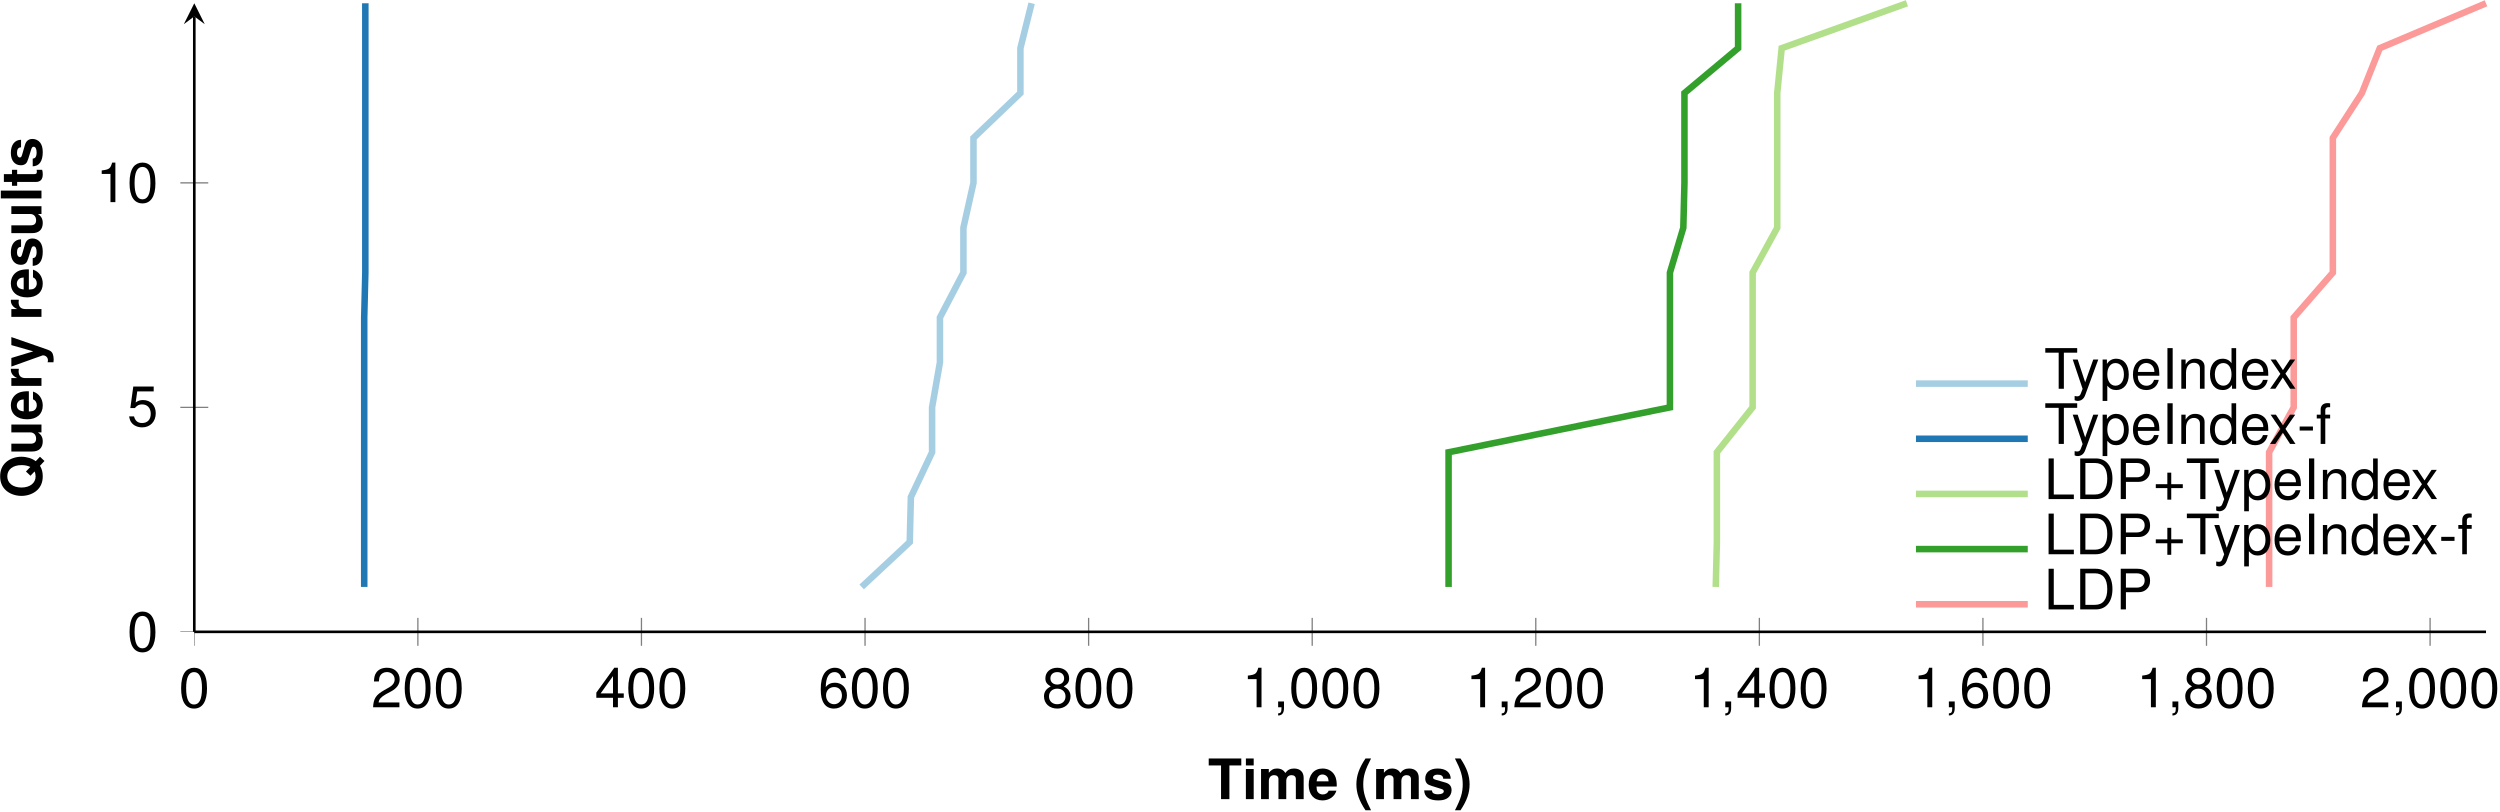
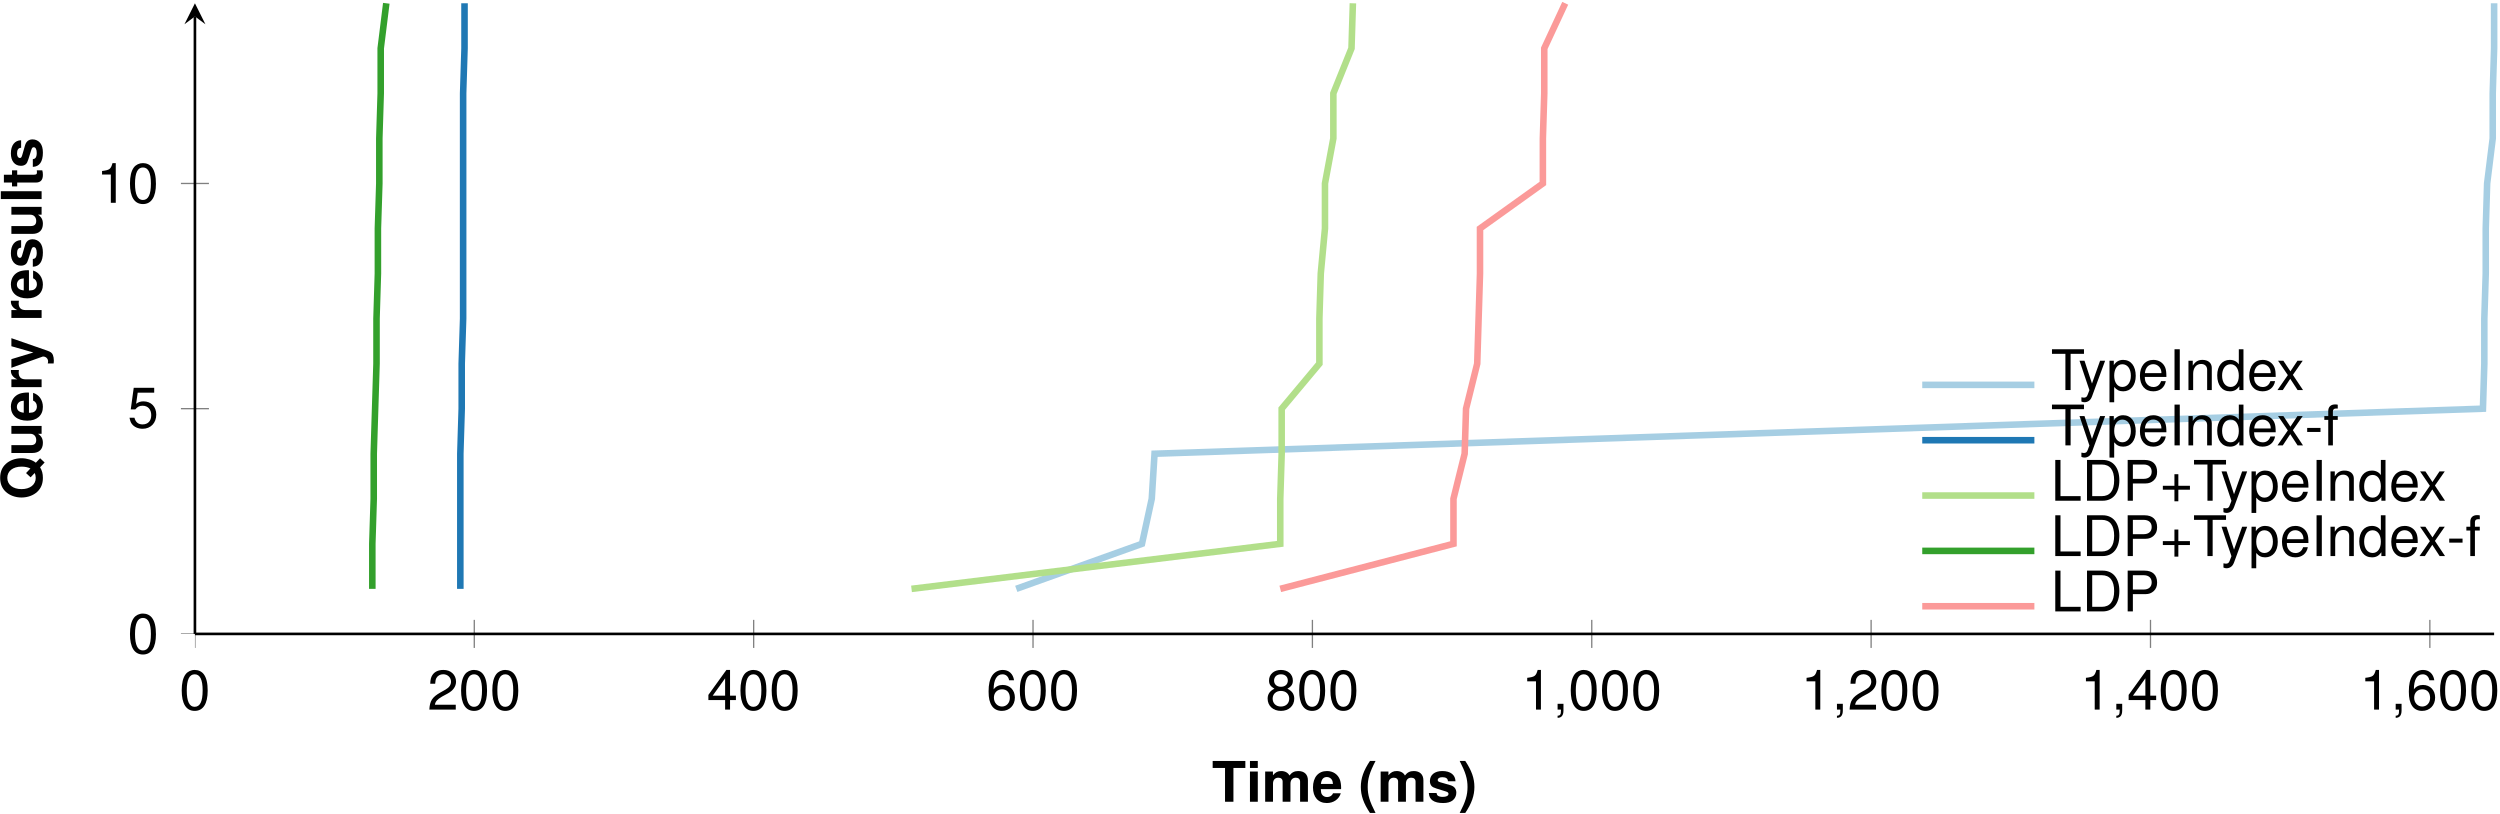
- <svg xmlns="http://www.w3.org/2000/svg" xmlns:xlink="http://www.w3.org/1999/xlink" version="1.1" width="380.393pt" height="123.44pt" viewBox="3.156 -126.541 380.393 123.44">
+ <svg xmlns="http://www.w3.org/2000/svg" xmlns:xlink="http://www.w3.org/1999/xlink" version="1.1" width="379.151pt" height="123.44pt" viewBox="3.156 -126.541 379.151 123.44">
  <defs>
    <clipPath id="clip1">
-       <path d="M32.719 111.34H381.418V-267.785H32.719" />
+       <path d="M32.719 111.34H381.414V-267.785H32.719" />
    </clipPath>
    <clipPath id="clip2">
-       <path d="M-109.043-30.402V-126.043H523.18V-30.402" />
+       <path d="M-109.019-30.402V-126.043H523.153V-30.402" />
    </clipPath>
    <path id="g1-40" d="M1.723-6.186C.747-4.718 .339-3.547 .339-2.249C.339-.942 .747 .229 1.723 1.697H2.571C1.672-.051 1.383-1.001 1.383-2.249C1.383-3.488 1.672-4.455 2.571-6.186H1.723Z" />
    <path id="g1-41" d="M1.035 1.697C2.011 .229 2.419-.942 2.419-2.24C2.419-3.547 2.011-4.718 1.035-6.186H.187C1.086-4.438 1.375-3.488 1.375-2.24C1.375-1.001 1.086-.034 .187 1.697H1.035Z" />
    <path id="g1-81" d="M5.643-.874C6.059-1.383 6.322-2.232 6.322-3.064C6.322-3.972 6-4.846 5.457-5.431C4.922-6.008 4.226-6.288 3.344-6.288S1.765-6.008 1.23-5.431C.687-4.846 .365-3.972 .365-3.047S.687-1.247 1.23-.662C1.765-.085 2.469 .195 3.344 .195C3.98 .195 4.455 .068 4.947-.229L5.677 .458L6.322-.229L5.643-.874ZM4.073-2.359L3.428-1.672L4.082-1.052C3.887-.95 3.607-.891 3.335-.891C2.317-.891 1.638-1.748 1.638-3.047S2.317-5.202 3.344-5.202C4.379-5.202 5.049-4.353 5.049-3.038C5.049-2.529 4.956-2.071 4.769-1.697L4.073-2.359Z" />
    <path id="g1-84" d="M3.267-5.126H5.075V-6.186H.119V-5.126H1.994V0H3.267V-5.126Z" />
    <path id="g1-101" d="M4.447-1.918C4.455-2.02 4.455-2.062 4.455-2.122C4.455-2.58 4.387-3.004 4.277-3.327C3.972-4.158 3.233-4.659 2.308-4.659C.993-4.659 .187-3.708 .187-2.172C.187-.704 .984 .195 2.283 .195C3.31 .195 4.141-.39 4.404-1.29H3.233C3.089-.925 2.758-.713 2.325-.713C1.986-.713 1.714-.857 1.544-1.112C1.434-1.281 1.392-1.485 1.375-1.918H4.447ZM1.392-2.707C1.468-3.403 1.765-3.751 2.291-3.751C2.588-3.751 2.86-3.607 3.03-3.369C3.14-3.199 3.191-3.021 3.216-2.707H1.392Z" />
    <path id="g1-105" d="M1.757-4.583H.569V0H1.757V-4.583ZM1.757-6.186H.569V-5.126H1.757V-6.186Z" />
    <path id="g1-108" d="M1.757-6.186H.569V0H1.757V-6.186Z" />
    <path id="g1-109" d="M.509-4.583V0H1.697V-2.75C1.697-3.31 2.003-3.649 2.512-3.649C2.911-3.649 3.157-3.42 3.157-3.055V0H4.345V-2.75C4.345-3.31 4.65-3.649 5.16-3.649C5.558-3.649 5.805-3.42 5.805-3.055V0H6.993V-3.242C6.993-4.133 6.45-4.659 5.533-4.659C4.956-4.659 4.549-4.455 4.192-3.98C3.972-4.413 3.513-4.659 2.945-4.659C2.419-4.659 2.079-4.481 1.689-4.014V-4.583H.509Z" />
    <path id="g1-114" d="M.535-4.583V0H1.723V-2.436C1.723-3.131 2.071-3.479 2.767-3.479C2.894-3.479 2.979-3.471 3.14-3.445V-4.65C3.072-4.659 3.03-4.659 2.996-4.659C2.453-4.659 1.977-4.303 1.723-3.683V-4.583H.535Z" />
    <path id="g1-115" d="M4.286-3.106C4.269-4.073 3.522-4.659 2.291-4.659C1.129-4.659 .407-4.073 .407-3.131C.407-2.826 .501-2.563 .662-2.385C.823-2.223 .967-2.147 1.409-2.003L2.826-1.561C3.123-1.468 3.225-1.375 3.225-1.188C3.225-.908 2.894-.738 2.342-.738C2.037-.738 1.791-.798 1.638-.9C1.511-.993 1.46-1.086 1.409-1.332H.246C.28-.331 1.018 .195 2.41 .195C3.047 .195 3.53 .059 3.87-.212S4.413-.908 4.413-1.358C4.413-1.952 4.116-2.334 3.513-2.512L2.011-2.945C1.68-3.047 1.595-3.114 1.595-3.301C1.595-3.556 1.867-3.725 2.283-3.725C2.851-3.725 3.131-3.522 3.14-3.106H4.286Z" />
    <path id="g1-116" d="M2.554-4.489H1.892V-5.72H.704V-4.489H.119V-3.7H.704V-.883C.704-.161 1.086 .195 1.867 .195C2.13 .195 2.342 .17 2.554 .102V-.73C2.436-.713 2.368-.704 2.283-.704C1.969-.704 1.892-.798 1.892-1.205V-3.7H2.554V-4.489Z" />
    <path id="g1-117" d="M4.591 0V-4.583H3.403V-1.714C3.403-1.171 3.021-.815 2.444-.815C1.935-.815 1.68-1.086 1.68-1.638V-4.583H.492V-1.392C.492-.382 1.052 .195 2.028 .195C2.648 .195 3.064-.034 3.403-.543V0H4.591Z" />
    <path id="g1-121" d="M3.344-4.583L2.393-1.247L1.383-4.583H.076L1.782 .187V.195V.221C1.782 .653 1.46 .984 1.044 .984C.95 .984 .883 .976 .73 .933V1.825C.908 1.85 1.01 1.858 1.154 1.858C1.451 1.858 1.808 1.799 2.011 1.714C2.342 1.578 2.486 1.383 2.682 .84L4.566-4.583H3.344Z" />
    <path id="g3-43" d="M4.532-2.266H2.775V-4.022H2.181V-2.266H.424V-1.672H2.181V.085H2.775V-1.672H4.532V-2.266Z" />
    <path id="g3-44" d="M.738-.883V0H1.247V.153C1.247 .738 1.137 .908 .738 .925V1.247C1.332 1.247 1.629 .866 1.629 .136V-.883H.738Z" />
    <path id="g3-45" d="M2.41-2.648H.39V-2.037H2.41V-2.648Z" />
    <path id="g3-48" d="M2.334-6.017C1.774-6.017 1.264-5.771 .95-5.355C.56-4.829 .365-4.022 .365-2.911C.365-.883 1.044 .195 2.334 .195C3.607 .195 4.303-.883 4.303-2.86C4.303-4.031 4.116-4.812 3.717-5.355C3.403-5.779 2.902-6.017 2.334-6.017ZM2.334-5.355C3.14-5.355 3.539-4.54 3.539-2.928C3.539-1.222 3.148-.424 2.317-.424C1.528-.424 1.129-1.256 1.129-2.902S1.528-5.355 2.334-5.355Z" />
    <path id="g3-49" d="M2.198-4.286V0H2.945V-6.017H2.453C2.189-5.092 2.02-4.964 .866-4.82V-4.286H2.198Z" />
    <path id="g3-50" d="M4.294-.738H1.129C1.205-1.23 1.477-1.544 2.215-1.977L3.064-2.436C3.904-2.894 4.336-3.513 4.336-4.252C4.336-4.752 4.133-5.219 3.776-5.541S2.979-6.017 2.41-6.017C1.646-6.017 1.078-5.745 .747-5.236C.535-4.914 .441-4.54 .424-3.929H1.171C1.197-4.336 1.247-4.583 1.349-4.778C1.544-5.143 1.935-5.363 2.385-5.363C3.064-5.363 3.573-4.88 3.573-4.235C3.573-3.759 3.293-3.352 2.758-3.047L1.977-2.605C.721-1.892 .356-1.324 .289 0H4.294V-.738Z" />
    <path id="g3-52" d="M2.775-1.443V0H3.522V-1.443H4.413V-2.113H3.522V-6.017H2.97L.238-2.232V-1.443H2.775ZM2.775-2.113H.891L2.775-4.744V-2.113Z" />
    <path id="g3-53" d="M4.039-6.017H.933L.484-2.741H1.171C1.519-3.157 1.808-3.301 2.274-3.301C3.08-3.301 3.59-2.75 3.59-1.858C3.59-.993 3.089-.467 2.274-.467C1.621-.467 1.222-.798 1.044-1.477H.297C.399-.984 .484-.747 .662-.526C1.001-.068 1.612 .195 2.291 .195C3.505 .195 4.353-.687 4.353-1.96C4.353-3.148 3.564-3.963 2.41-3.963C1.986-3.963 1.646-3.853 1.298-3.598L1.536-5.278H4.039V-6.017Z" />
    <path id="g3-54" d="M4.226-4.447C4.082-5.431 3.437-6.017 2.52-6.017C1.858-6.017 1.264-5.694 .908-5.16C.535-4.574 .365-3.836 .365-2.741C.365-1.731 .518-1.086 .874-.552C1.197-.068 1.723 .195 2.385 .195C3.53 .195 4.353-.653 4.353-1.833C4.353-2.953 3.59-3.742 2.512-3.742C1.918-3.742 1.451-3.513 1.129-3.072C1.137-4.54 1.612-5.355 2.469-5.355C2.996-5.355 3.361-5.024 3.479-4.447H4.226ZM2.419-3.08C3.14-3.08 3.59-2.58 3.59-1.774C3.59-1.018 3.08-.467 2.393-.467C1.697-.467 1.171-1.044 1.171-1.816C1.171-2.563 1.68-3.08 2.419-3.08Z" />
    <path id="g3-56" d="M3.318-3.165C3.938-3.539 4.141-3.844 4.141-4.413C4.141-5.355 3.403-6.017 2.334-6.017C1.273-6.017 .526-5.355 .526-4.413C.526-3.853 .73-3.547 1.341-3.165C.653-2.834 .314-2.334 .314-1.672C.314-.569 1.146 .195 2.334 .195S4.353-.569 4.353-1.663C4.353-2.334 4.014-2.834 3.318-3.165ZM2.334-5.355C2.97-5.355 3.378-4.981 3.378-4.396C3.378-3.836 2.962-3.462 2.334-3.462S1.29-3.836 1.29-4.404C1.29-4.981 1.706-5.355 2.334-5.355ZM2.334-2.834C3.08-2.834 3.59-2.359 3.59-1.655C3.59-.942 3.08-.467 2.317-.467C1.587-.467 1.078-.95 1.078-1.655S1.587-2.834 2.334-2.834Z" />
    <path id="g3-68" d="M.755 0H3.14C4.701 0 5.66-1.171 5.66-3.097C5.66-5.015 4.71-6.186 3.14-6.186H.755V0ZM1.544-.696V-5.491H3.004C4.226-5.491 4.871-4.667 4.871-3.089C4.871-1.528 4.226-.696 3.004-.696H1.544Z" />
    <path id="g3-73" d="M1.646-6.186H.849V0H1.646V-6.186Z" />
    <path id="g3-76" d="M1.468-6.186H.679V0H4.523V-.696H1.468V-6.186Z" />
    <path id="g3-80" d="M1.561-2.622H3.505C3.989-2.622 4.37-2.767 4.701-3.064C5.075-3.403 5.236-3.802 5.236-4.37C5.236-5.533 4.549-6.186 3.327-6.186H.772V0H1.561V-2.622ZM1.561-3.318V-5.491H3.208C3.963-5.491 4.413-5.083 4.413-4.404S3.963-3.318 3.208-3.318H1.561Z" />
    <path id="g3-84" d="M3.004-5.491H5.032V-6.186H.178V-5.491H2.215V0H3.004V-5.491Z" />
    <path id="g3-100" d="M4.201-6.186H3.496V-3.887C3.199-4.336 2.724-4.574 2.13-4.574C.976-4.574 .221-3.649 .221-2.232C.221-.73 .959 .195 2.155 .195C2.767 .195 3.191-.034 3.573-.586V0H4.201V-6.186ZM2.249-3.912C3.013-3.912 3.496-3.233 3.496-2.172C3.496-1.146 3.004-.467 2.257-.467C1.477-.467 .959-1.154 .959-2.189S1.477-3.912 2.249-3.912Z" />
    <path id="g3-101" d="M4.353-1.986C4.353-2.665 4.303-3.072 4.175-3.403C3.887-4.133 3.208-4.574 2.376-4.574C1.137-4.574 .339-3.624 .339-2.164S1.112 .195 2.359 .195C3.378 .195 4.082-.382 4.26-1.349H3.547C3.352-.764 2.953-.458 2.385-.458C1.935-.458 1.553-.662 1.315-1.035C1.146-1.29 1.086-1.544 1.078-1.986H4.353ZM1.095-2.563C1.154-3.386 1.655-3.921 2.368-3.921C3.064-3.921 3.598-3.344 3.598-2.614C3.598-2.597 3.598-2.58 3.59-2.563H1.095Z" />
    <path id="g3-102" d="M2.189-4.447H1.451V-5.143C1.451-5.44 1.621-5.592 1.943-5.592C2.003-5.592 2.028-5.592 2.189-5.584V-6.169C2.028-6.203 1.935-6.212 1.791-6.212C1.137-6.212 .747-5.839 .747-5.202V-4.447H.153V-3.87H.747V0H1.451V-3.87H2.189V-4.447Z" />
    <path id="g3-110" d="M.594-4.447V0H1.307V-2.453C1.307-3.361 1.782-3.955 2.512-3.955C3.072-3.955 3.428-3.615 3.428-3.08V0H4.133V-3.361C4.133-4.099 3.581-4.574 2.724-4.574C2.062-4.574 1.638-4.319 1.247-3.7V-4.447H.594Z" />
    <path id="g3-112" d="M.458 1.85H1.171V-.467C1.544-.008 1.96 .195 2.537 .195C3.683 .195 4.438-.73 4.438-2.147C4.438-3.641 3.708-4.574 2.529-4.574C1.926-4.574 1.443-4.303 1.112-3.776V-4.447H.458V1.85ZM2.41-3.912C3.191-3.912 3.7-3.225 3.7-2.164C3.7-1.154 3.182-.467 2.41-.467C1.663-.467 1.171-1.146 1.171-2.189S1.663-3.912 2.41-3.912Z" />
    <path id="g3-120" d="M2.478-2.3L3.972-4.447H3.174L2.105-2.834L1.035-4.447H.229L1.714-2.266L.144 0H.95L2.079-1.706L3.191 0H4.014L2.478-2.3Z" />
    <path id="g3-121" d="M3.293-4.447L2.062-.984L.925-4.447H.17L1.672 .017L1.4 .721C1.29 1.035 1.129 1.154 .832 1.154C.73 1.154 .611 1.137 .458 1.103V1.74C.603 1.816 .747 1.85 .933 1.85C1.163 1.85 1.409 1.774 1.595 1.638C1.816 1.477 1.943 1.29 2.079 .933L4.056-4.447H3.293Z" />
  </defs>
  <g id="page1">
-     <path d="M134.266-37.234L141.582-44.066L141.75-50.898L144.981-57.727V-64.559L146.172-71.391V-78.223L149.747-85.055V-91.887L151.278-98.719V-105.551L158.418-112.383V-119.211L160.122-126.043" stroke="#a6cee3" fill="none" stroke-width=".996" stroke-miterlimit="10" />
-     <path d="M58.574-37.234V-44.066V-50.898V-57.727V-64.559V-71.391V-78.223L58.742-85.055V-91.887V-98.719V-105.551V-112.383V-119.211V-126.043" stroke="#1f78b4" fill="none" stroke-width=".996" stroke-miterlimit="10" />
-     <path d="M264.219-37.234L264.391-44.066V-50.898V-57.727L269.832-64.559V-71.391V-78.223V-85.055L273.575-91.887V-98.719V-105.551V-112.383L274.254-119.211L293.305-126.043" stroke="#b2df8a" fill="none" stroke-width=".996" stroke-miterlimit="10" />
-     <path d="M223.567-37.234V-44.066V-50.898V-57.727L257.247-64.559V-71.391V-78.223V-85.055L259.286-91.887L259.457-98.719V-105.551V-112.383L267.622-119.211V-126.043" stroke="#33a02c" fill="none" stroke-width=".996" stroke-miterlimit="10" />
-     <path d="M348.418-37.234V-44.066V-50.898V-57.727L352.161-64.559V-71.391V-78.223L358.114-85.055V-91.887V-98.719V-105.551L362.536-112.383L365.258-119.211L381.418-126.043" stroke="#fb9a99" fill="none" stroke-width=".996" stroke-miterlimit="10" />
-     <path d="M32.719-28.277V-32.527M66.738-28.277V-32.527M100.758-28.277V-32.527M134.778-28.277V-32.527M168.797-28.277V-32.527M202.817-28.277V-32.527M236.836-28.277V-32.527M270.856-28.277V-32.527M304.872-28.277V-32.527M338.891-28.277V-32.527M372.911-28.277V-32.527" stroke="#808080" fill="none" stroke-width=".199" stroke-miterlimit="10" clip-path="url(#clip1)" />
+     <path d="M157.282-37.234L176.348-44.066L177.832-50.898L178.254-57.727L379.719-64.559L379.93-71.391V-78.223L380.145-85.055V-91.887L380.356-98.719L381.204-105.551V-112.383L381.414-119.211V-126.043" stroke="#a6cee3" fill="none" stroke-width=".996" stroke-miterlimit="10" />
+     <path d="M72.969-37.234V-44.066V-50.898V-57.727L73.18-64.559V-71.391L73.395-78.223V-85.055V-91.887V-98.719V-105.551V-112.383L73.606-119.211V-126.043" stroke="#1f78b4" fill="none" stroke-width=".996" stroke-miterlimit="10" />
+     <path d="M141.395-37.234L197.321-44.066V-50.898L197.536-57.727V-64.559L203.254-71.391V-78.223L203.465-85.055L204.102-91.887V-98.719L205.372-105.551V-112.383L208.125-119.211L208.336-126.043" stroke="#b2df8a" fill="none" stroke-width=".996" stroke-miterlimit="10" />
+     <path d="M59.621-37.234V-44.066L59.836-50.898V-57.727L60.047-64.559L60.258-71.391V-78.223L60.469-85.055V-91.887L60.684-98.719V-105.551L60.895-112.383V-119.211L61.742-126.043" stroke="#33a02c" fill="none" stroke-width=".996" stroke-miterlimit="10" />
+     <path d="M197.321-37.234L223.59-44.066V-50.898L225.286-57.727L225.497-64.559L227.192-71.391L227.403-78.223L227.614-85.055V-91.887L237.149-98.719V-105.551L237.36-112.383V-119.211L240.539-126.043" stroke="#fb9a99" fill="none" stroke-width=".996" stroke-miterlimit="10" />
+     <path d="M32.719-28.277V-32.527M75.086-28.277V-32.527M117.457-28.277V-32.527M159.825-28.277V-32.527M202.196-28.277V-32.527M244.563-28.277V-32.527M286.93-28.277V-32.527M329.301-28.277V-32.527M371.668-28.277V-32.527" stroke="#808080" fill="none" stroke-width=".199" stroke-miterlimit="10" clip-path="url(#clip1)" />
    <path d="M30.594-30.402H34.844M30.594-64.559H34.844M30.594-98.719H34.844" stroke="#808080" fill="none" stroke-width=".199" stroke-miterlimit="10" clip-path="url(#clip2)" />
-     <path d="M32.719-30.402H381.418" stroke="#000" fill="none" stroke-width=".399" stroke-miterlimit="10" />
+     <path d="M32.719-30.402H381.414" stroke="#000" fill="none" stroke-width=".399" stroke-miterlimit="10" />
    <path d="M32.719-30.402V-124.051" stroke="#000" fill="none" stroke-width=".399" stroke-miterlimit="10" />
    <path d="M32.719-126.043L31.125-122.856L32.719-124.051L34.313-122.856" />
    <g transform="matrix(1 0 0 1 -35.0874 41.8832)">
      <use x="65.438" y="-60.804" xlink:href="#g3-48" />
    </g>
-     <g transform="matrix(1 0 0 1 -5.8042 41.8832)">
+     <g transform="matrix(1 0 0 1 2.5454 41.8832)">
      <use x="65.438" y="-60.804" xlink:href="#g3-50" />
      <use x="70.174" y="-60.804" xlink:href="#g3-48" />
      <use x="74.91" y="-60.804" xlink:href="#g3-48" />
    </g>
-     <g transform="matrix(1 0 0 1 28.2151 41.8832)">
+     <g transform="matrix(1 0 0 1 44.914 41.8832)">
      <use x="65.438" y="-60.804" xlink:href="#g3-52" />
      <use x="70.174" y="-60.804" xlink:href="#g3-48" />
      <use x="74.91" y="-60.804" xlink:href="#g3-48" />
    </g>
-     <g transform="matrix(1 0 0 1 62.234 41.8832)">
+     <g transform="matrix(1 0 0 1 87.283 41.8832)">
      <use x="65.438" y="-60.804" xlink:href="#g3-54" />
      <use x="70.174" y="-60.804" xlink:href="#g3-48" />
      <use x="74.91" y="-60.804" xlink:href="#g3-48" />
    </g>
-     <g transform="matrix(1 0 0 1 96.254 41.8832)">
+     <g transform="matrix(1 0 0 1 129.652 41.8832)">
      <use x="65.438" y="-60.804" xlink:href="#g3-56" />
      <use x="70.174" y="-60.804" xlink:href="#g3-48" />
      <use x="74.91" y="-60.804" xlink:href="#g3-48" />
    </g>
-     <g transform="matrix(1 0 0 1 126.721 41.8832)">
+     <g transform="matrix(1 0 0 1 168.469 41.8832)">
      <use x="65.438" y="-60.804" xlink:href="#g3-49" />
      <use x="70.174" y="-60.804" xlink:href="#g3-44" />
      <use x="72.542" y="-60.804" xlink:href="#g3-48" />
      <use x="77.278" y="-60.804" xlink:href="#g3-48" />
      <use x="82.014" y="-60.804" xlink:href="#g3-48" />
    </g>
-     <g transform="matrix(1 0 0 1 160.74 41.8832)">
+     <g transform="matrix(1 0 0 1 210.837 41.8832)">
      <use x="65.438" y="-60.804" xlink:href="#g3-49" />
      <use x="70.174" y="-60.804" xlink:href="#g3-44" />
      <use x="72.542" y="-60.804" xlink:href="#g3-50" />
      <use x="77.278" y="-60.804" xlink:href="#g3-48" />
      <use x="82.014" y="-60.804" xlink:href="#g3-48" />
    </g>
-     <g transform="matrix(1 0 0 1 194.76 41.8832)">
+     <g transform="matrix(1 0 0 1 253.206 41.8832)">
      <use x="65.438" y="-60.804" xlink:href="#g3-49" />
      <use x="70.174" y="-60.804" xlink:href="#g3-44" />
      <use x="72.542" y="-60.804" xlink:href="#g3-52" />
      <use x="77.278" y="-60.804" xlink:href="#g3-48" />
      <use x="82.014" y="-60.804" xlink:href="#g3-48" />
    </g>
-     <g transform="matrix(1 0 0 1 228.779 41.8832)">
+     <g transform="matrix(1 0 0 1 295.575 41.8832)">
      <use x="65.438" y="-60.804" xlink:href="#g3-49" />
      <use x="70.174" y="-60.804" xlink:href="#g3-44" />
      <use x="72.542" y="-60.804" xlink:href="#g3-54" />
      <use x="77.278" y="-60.804" xlink:href="#g3-48" />
      <use x="82.014" y="-60.804" xlink:href="#g3-48" />
    </g>
-     <g transform="matrix(1 0 0 1 262.798 41.8832)">
-       <use x="65.438" y="-60.804" xlink:href="#g3-49" />
-       <use x="70.174" y="-60.804" xlink:href="#g3-44" />
-       <use x="72.542" y="-60.804" xlink:href="#g3-56" />
-       <use x="77.278" y="-60.804" xlink:href="#g3-48" />
-       <use x="82.014" y="-60.804" xlink:href="#g3-48" />
-     </g>
-     <g transform="matrix(1 0 0 1 296.817 41.8832)">
-       <use x="65.438" y="-60.804" xlink:href="#g3-50" />
-       <use x="70.174" y="-60.804" xlink:href="#g3-44" />
-       <use x="72.542" y="-60.804" xlink:href="#g3-48" />
-       <use x="77.278" y="-60.804" xlink:href="#g3-48" />
-       <use x="82.014" y="-60.804" xlink:href="#g3-48" />
-     </g>
-     <g transform="matrix(1 0 0 1 -42.9355 33.3328)">
+     <g transform="matrix(1 0 0 1 -42.9352 33.3328)">
      <use x="65.438" y="-60.804" xlink:href="#g3-48" />
    </g>
-     <g transform="matrix(1 0 0 1 -42.9355 -.9041)">
+     <g transform="matrix(1 0 0 1 -42.9352 -.9041)">
      <use x="65.438" y="-60.804" xlink:href="#g3-53" />
    </g>
-     <g transform="matrix(1 0 0 1 -47.6716 -34.9834)">
-       <use x="65.438" y="-60.804" xlink:href="#g3-49" />
-       <use x="70.174" y="-60.804" xlink:href="#g3-48" />
-     </g>
-     <g transform="matrix(1 0 0 1 121.514 55.85751)">
+     <g transform="matrix(1 0 0 1 -47.6712 -34.9834)">
+       <use x="65.438" y="-60.804" xlink:href="#g3-49" />
+       <use x="70.174" y="-60.804" xlink:href="#g3-48" />
+     </g>
+     <g transform="matrix(1 0 0 1 121.513 55.85751)">
      <use x="65.438" y="-60.804" xlink:href="#g1-84" />
      <use x="70.643" y="-60.804" xlink:href="#g1-105" />
      <use x="73.01" y="-60.804" xlink:href="#g1-109" />
      <use x="80.583" y="-60.804" xlink:href="#g1-101" />
      <use x="87.687" y="-60.804" xlink:href="#g1-40" />
      <use x="90.523" y="-60.804" xlink:href="#g1-109" />
      <use x="98.096" y="-60.804" xlink:href="#g1-115" />
      <use x="102.832" y="-60.804" xlink:href="#g1-41" />
    </g>
    <g transform="matrix(0 -1 1 0 70.26974 14.7154)">
      <use x="65.438" y="-60.804" xlink:href="#g1-81" />
      <use x="72.065" y="-60.804" xlink:href="#g1-117" />
      <use x="77.27" y="-60.804" xlink:href="#g1-101" />
      <use x="82.005" y="-60.804" xlink:href="#g1-114" />
      <use x="85.404" y="-60.804" xlink:href="#g1-121" />
      <use x="92.508" y="-60.804" xlink:href="#g1-114" />
      <use x="95.821" y="-60.804" xlink:href="#g1-101" />
      <use x="100.557" y="-60.804" xlink:href="#g1-115" />
      <use x="105.293" y="-60.804" xlink:href="#g1-117" />
      <use x="110.498" y="-60.804" xlink:href="#g1-108" />
      <use x="112.866" y="-60.804" xlink:href="#g1-116" />
      <use x="115.702" y="-60.804" xlink:href="#g1-115" />
    </g>
-     <path d="M294.684-68.172H303.188H311.695" stroke="#a6cee3" fill="none" stroke-width=".996" stroke-miterlimit="10" />
-     <g transform="matrix(1 0 0 1 230.7416 26.9903)">
+     <path d="M294.684-68.172H303.188H311.692" stroke="#a6cee3" fill="none" stroke-width=".996" stroke-miterlimit="10" />
+     <g transform="matrix(1 0 0 1 230.7396 26.9903)">
      <use x="83.442" y="-94.378" xlink:href="#g3-84" />
      <use x="87.625" y="-94.378" xlink:href="#g3-121" />
      <use x="91.884" y="-94.378" xlink:href="#g3-112" />
      <use x="96.62" y="-94.378" xlink:href="#g3-101" />
      <use x="101.356" y="-94.378" xlink:href="#g3-73" />
      <use x="103.724" y="-94.378" xlink:href="#g3-110" />
      <use x="108.46" y="-94.378" xlink:href="#g3-100" />
      <use x="113.196" y="-94.378" xlink:href="#g3-101" />
      <use x="117.676" y="-94.378" xlink:href="#g3-120" />
    </g>
-     <path d="M294.684-59.777H303.188H311.695" stroke="#1f78b4" fill="none" stroke-width=".996" stroke-miterlimit="10" />
-     <g transform="matrix(1 0 0 1 230.7416 26.9903)">
+     <path d="M294.684-59.777H303.188H311.692" stroke="#1f78b4" fill="none" stroke-width=".996" stroke-miterlimit="10" />
+     <g transform="matrix(1 0 0 1 230.7396 26.9903)">
      <use x="83.442" y="-85.985" xlink:href="#g3-84" />
      <use x="87.625" y="-85.985" xlink:href="#g3-121" />
      <use x="91.884" y="-85.985" xlink:href="#g3-112" />
      <use x="96.62" y="-85.985" xlink:href="#g3-101" />
      <use x="101.356" y="-85.985" xlink:href="#g3-73" />
      <use x="103.724" y="-85.985" xlink:href="#g3-110" />
      <use x="108.46" y="-85.985" xlink:href="#g3-100" />
      <use x="113.196" y="-85.985" xlink:href="#g3-101" />
      <use x="117.676" y="-85.985" xlink:href="#g3-120" />
      <use x="121.935" y="-85.985" xlink:href="#g3-45" />
      <use x="124.772" y="-85.985" xlink:href="#g3-102" />
    </g>
-     <path d="M294.684-51.387H303.188H311.695" stroke="#b2df8a" fill="none" stroke-width=".996" stroke-miterlimit="10" />
-     <g transform="matrix(1 0 0 1 230.7416 26.9903)">
+     <path d="M294.684-51.387H303.188H311.692" stroke="#b2df8a" fill="none" stroke-width=".996" stroke-miterlimit="10" />
+     <g transform="matrix(1 0 0 1 230.7396 26.9903)">
      <use x="83.442" y="-77.591" xlink:href="#g3-76" />
      <use x="88.178" y="-77.591" xlink:href="#g3-68" />
      <use x="94.328" y="-77.591" xlink:href="#g3-80" />
      <use x="100.01" y="-77.591" xlink:href="#g3-43" />
      <use x="104.984" y="-77.591" xlink:href="#g3-84" />
      <use x="109.167" y="-77.591" xlink:href="#g3-121" />
      <use x="113.426" y="-77.591" xlink:href="#g3-112" />
      <use x="118.162" y="-77.591" xlink:href="#g3-101" />
      <use x="122.898" y="-77.591" xlink:href="#g3-73" />
      <use x="125.266" y="-77.591" xlink:href="#g3-110" />
      <use x="130.002" y="-77.591" xlink:href="#g3-100" />
      <use x="134.738" y="-77.591" xlink:href="#g3-101" />
      <use x="139.218" y="-77.591" xlink:href="#g3-120" />
    </g>
-     <path d="M294.684-42.992H303.188H311.695" stroke="#33a02c" fill="none" stroke-width=".996" stroke-miterlimit="10" />
-     <g transform="matrix(1 0 0 1 230.7416 26.9903)">
+     <path d="M294.684-42.992H303.188H311.692" stroke="#33a02c" fill="none" stroke-width=".996" stroke-miterlimit="10" />
+     <g transform="matrix(1 0 0 1 230.7396 26.9903)">
      <use x="83.442" y="-69.198" xlink:href="#g3-76" />
      <use x="88.178" y="-69.198" xlink:href="#g3-68" />
      <use x="94.328" y="-69.198" xlink:href="#g3-80" />
      <use x="100.01" y="-69.198" xlink:href="#g3-43" />
      <use x="104.984" y="-69.198" xlink:href="#g3-84" />
      <use x="109.167" y="-69.198" xlink:href="#g3-121" />
      <use x="113.426" y="-69.198" xlink:href="#g3-112" />
      <use x="118.162" y="-69.198" xlink:href="#g3-101" />
      <use x="122.898" y="-69.198" xlink:href="#g3-73" />
      <use x="125.266" y="-69.198" xlink:href="#g3-110" />
      <use x="130.002" y="-69.198" xlink:href="#g3-100" />
      <use x="134.738" y="-69.198" xlink:href="#g3-101" />
      <use x="139.218" y="-69.198" xlink:href="#g3-120" />
      <use x="143.477" y="-69.198" xlink:href="#g3-45" />
      <use x="146.313" y="-69.198" xlink:href="#g3-102" />
    </g>
-     <path d="M294.684-34.598H303.188H311.695" stroke="#fb9a99" fill="none" stroke-width=".996" stroke-miterlimit="10" />
-     <g transform="matrix(1 0 0 1 230.7416 26.9903)">
+     <path d="M294.684-34.598H303.188H311.692" stroke="#fb9a99" fill="none" stroke-width=".996" stroke-miterlimit="10" />
+     <g transform="matrix(1 0 0 1 230.7396 26.9903)">
      <use x="83.442" y="-60.804" xlink:href="#g3-76" />
      <use x="88.178" y="-60.804" xlink:href="#g3-68" />
      <use x="94.328" y="-60.804" xlink:href="#g3-80" />
    </g>
  </g>
</svg>
